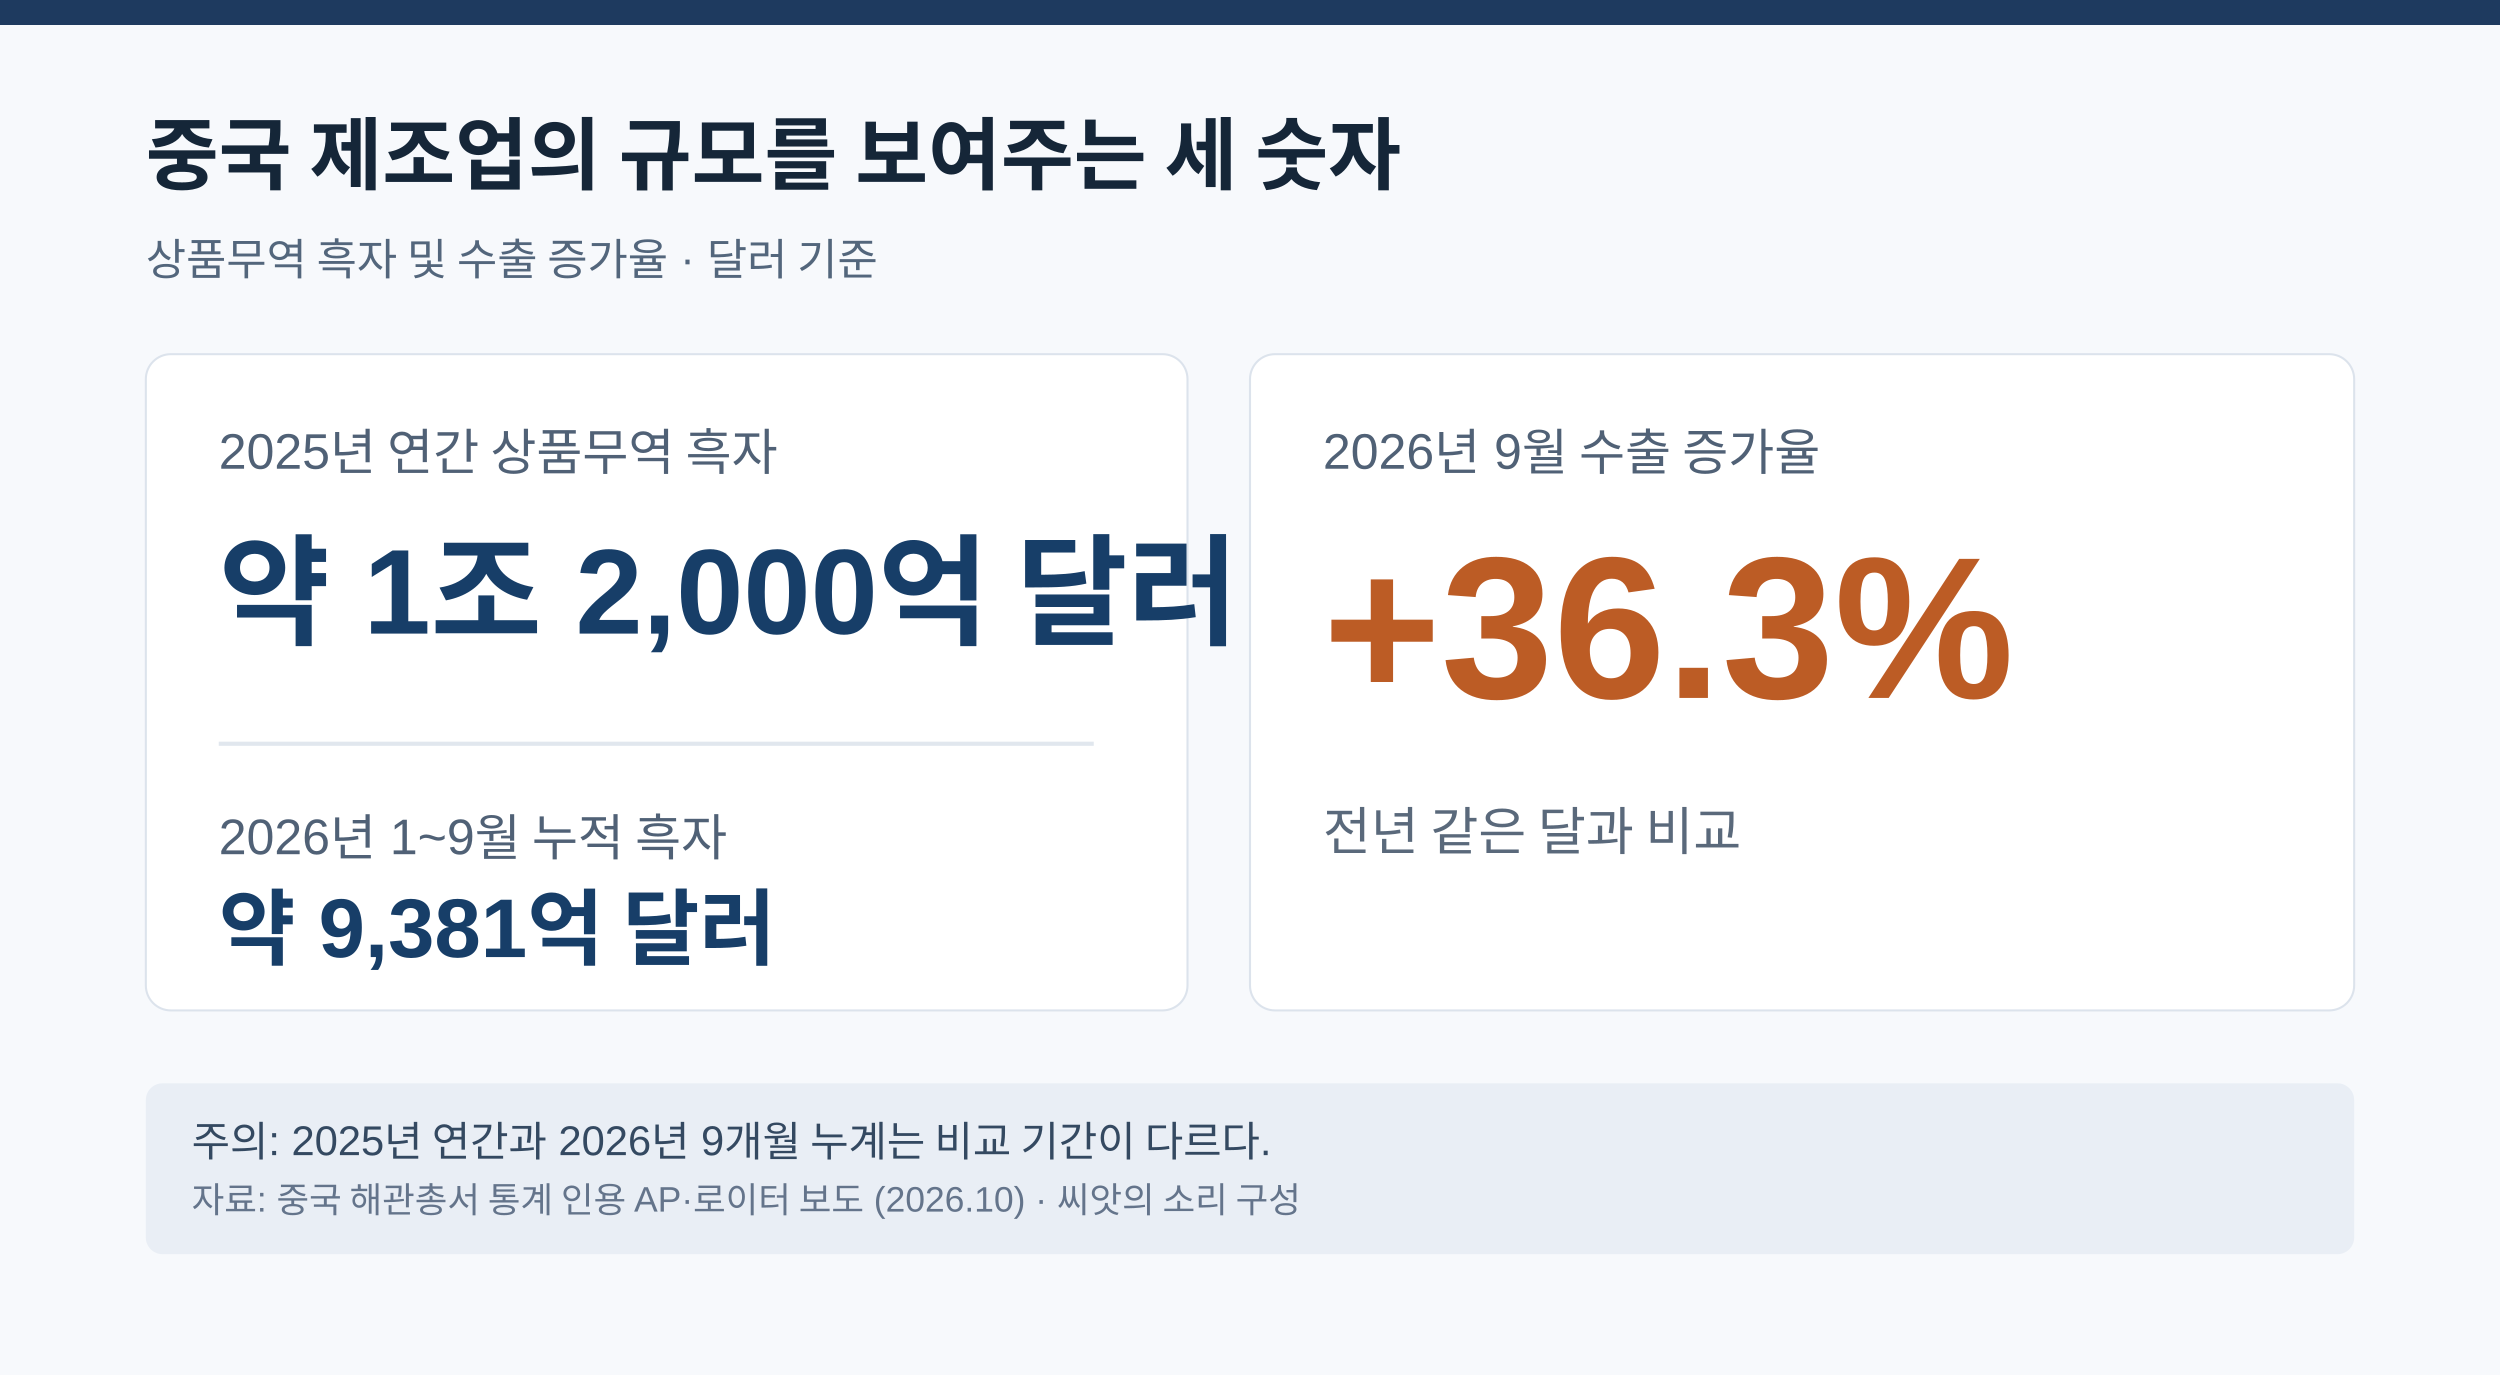
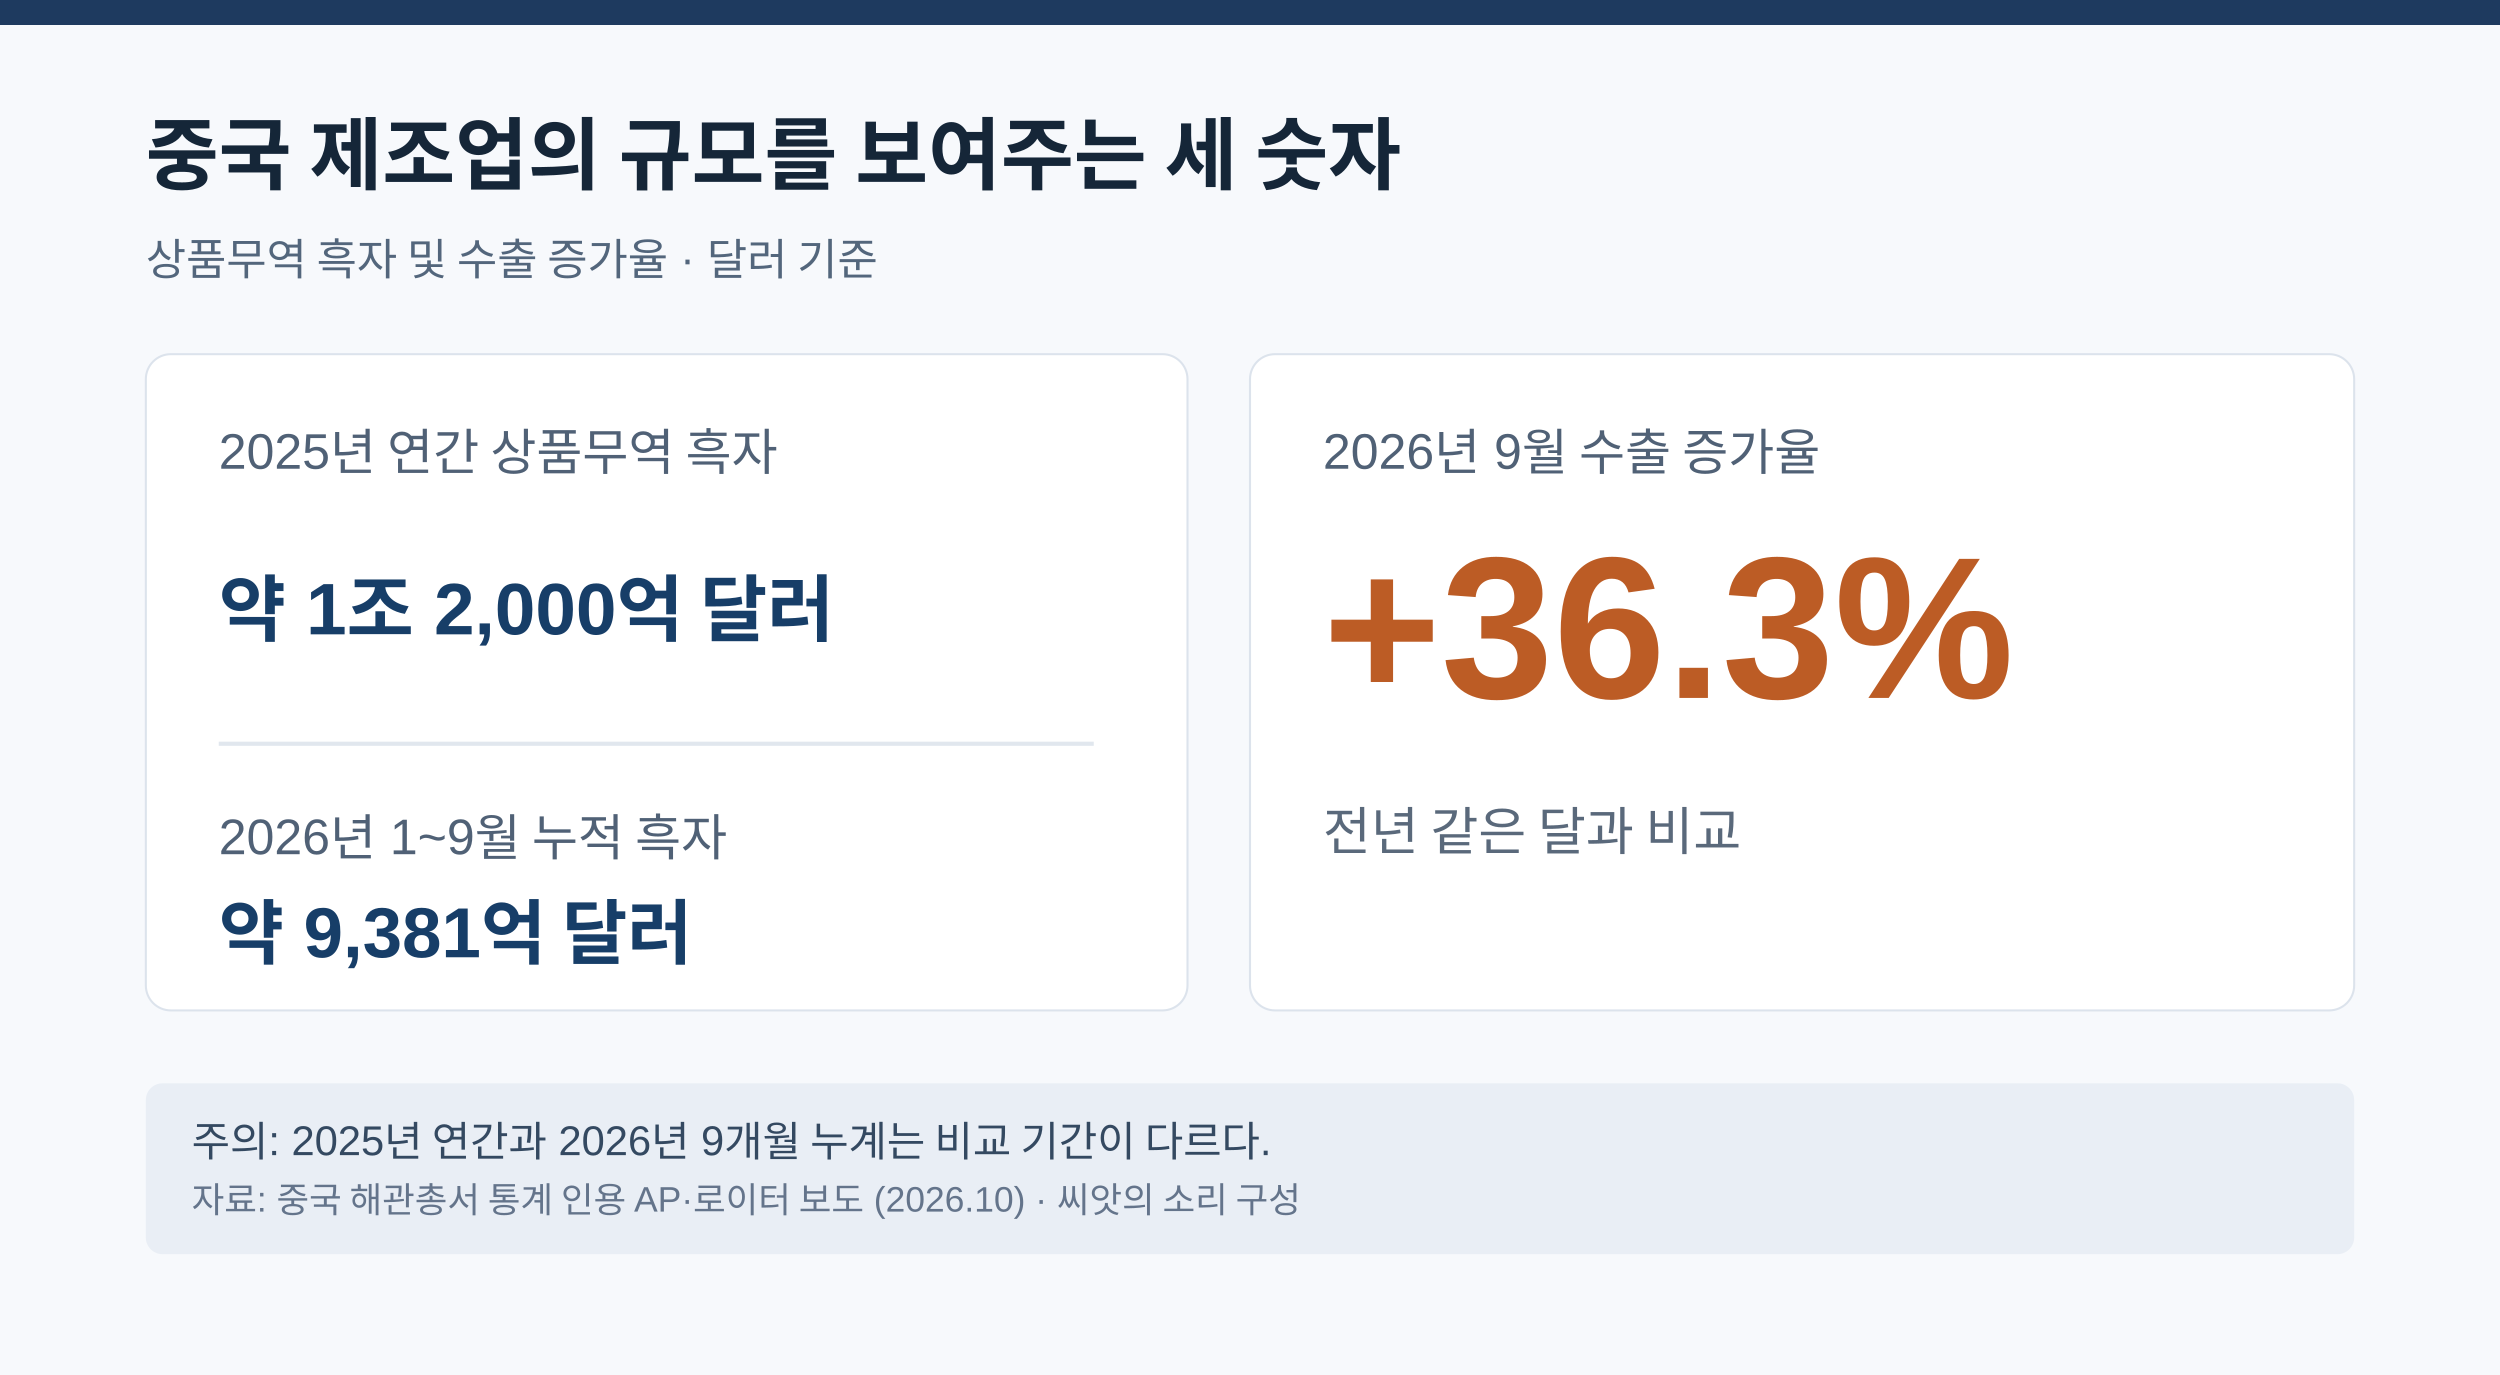
<svg xmlns="http://www.w3.org/2000/svg" width="1200" height="660" viewBox="0 0 1200 660" role="img" aria-label="중국 상품무역 핵심 지표">
  <rect width="1200" height="660" fill="#f7f9fc" />
  <rect width="1200" height="12" fill="#1e3a5f" />
  <text x="70" y="88" font-family="Pretendard,Noto Sans KR,Arial,sans-serif" font-size="38" font-weight="800" fill="#152638">중국 제조업의 규모를 보여주는 세 숫자</text>
  <text x="70" y="132" font-family="Pretendard,Noto Sans KR,Arial,sans-serif" font-size="21" fill="#53667c">상품무역 흑자 및 수출 증가율 · 달러 기준</text>
  <rect x="70" y="170" width="500" height="315" rx="12" fill="#ffffff" stroke="#dce3ec" />
  <text x="105" y="225" font-family="Pretendard,Noto Sans KR,Arial,sans-serif" font-size="24" fill="#506176">2025년 연간 상품무역 흑자</text>
-   <text x="105" y="305" font-family="Pretendard,Noto Sans KR,Arial,sans-serif" font-size="58" font-weight="800" fill="#173e68">약 1조 2,000억 달러</text>
+   <text x="105" y="305" font-family="Pretendard,Noto Sans KR,Arial,sans-serif" font-size="35" font-weight="800" fill="#173e68">약 1조 2,000억 달러</text>
  <path d="M 105 357 L 525 357" stroke="#e1e7ee" stroke-width="2" />
  <text x="105" y="410" font-family="Pretendard,Noto Sans KR,Arial,sans-serif" font-size="24" fill="#506176">2026년 1~9월 누적 흑자</text>
-   <text x="105" y="460" font-family="Pretendard,Noto Sans KR,Arial,sans-serif" font-size="40" font-weight="800" fill="#173e68">약 9,381억 달러</text>
+   <text x="105" y="460" font-family="Pretendard,Noto Sans KR,Arial,sans-serif" font-size="34" font-weight="800" fill="#173e68">약 9,381억 달러</text>
  <rect x="600" y="170" width="530" height="315" rx="12" fill="#ffffff" stroke="#dce3ec" />
  <text x="635" y="225" font-family="Pretendard,Noto Sans KR,Arial,sans-serif" font-size="24" fill="#506176">2026년 9월 수출 증가율</text>
  <text x="635" y="335" font-family="Pretendard,Noto Sans KR,Arial,sans-serif" font-size="97" font-weight="800" fill="#bc5c25">+36.3%</text>
  <text x="635" y="408" font-family="Pretendard,Noto Sans KR,Arial,sans-serif" font-size="25" fill="#5a697b">전년 같은 달과 비교</text>
  <rect x="70" y="520" width="1060" height="82" fill="#e9eef5" rx="8" />
  <text x="92" y="555" font-family="Pretendard,Noto Sans KR,Arial,sans-serif" font-size="20" fill="#344961">주의: 2025년 연간과 2026년 9개월 누계는 비교 기간이 다르다.</text>
  <text x="92" y="582" font-family="Pretendard,Noto Sans KR,Arial,sans-serif" font-size="17" fill="#64748b">자료: 중국 해관총서 통계 인용 AP·로이터 보도 (2026.10) · 씨앗의 소리 구성</text>
</svg>
